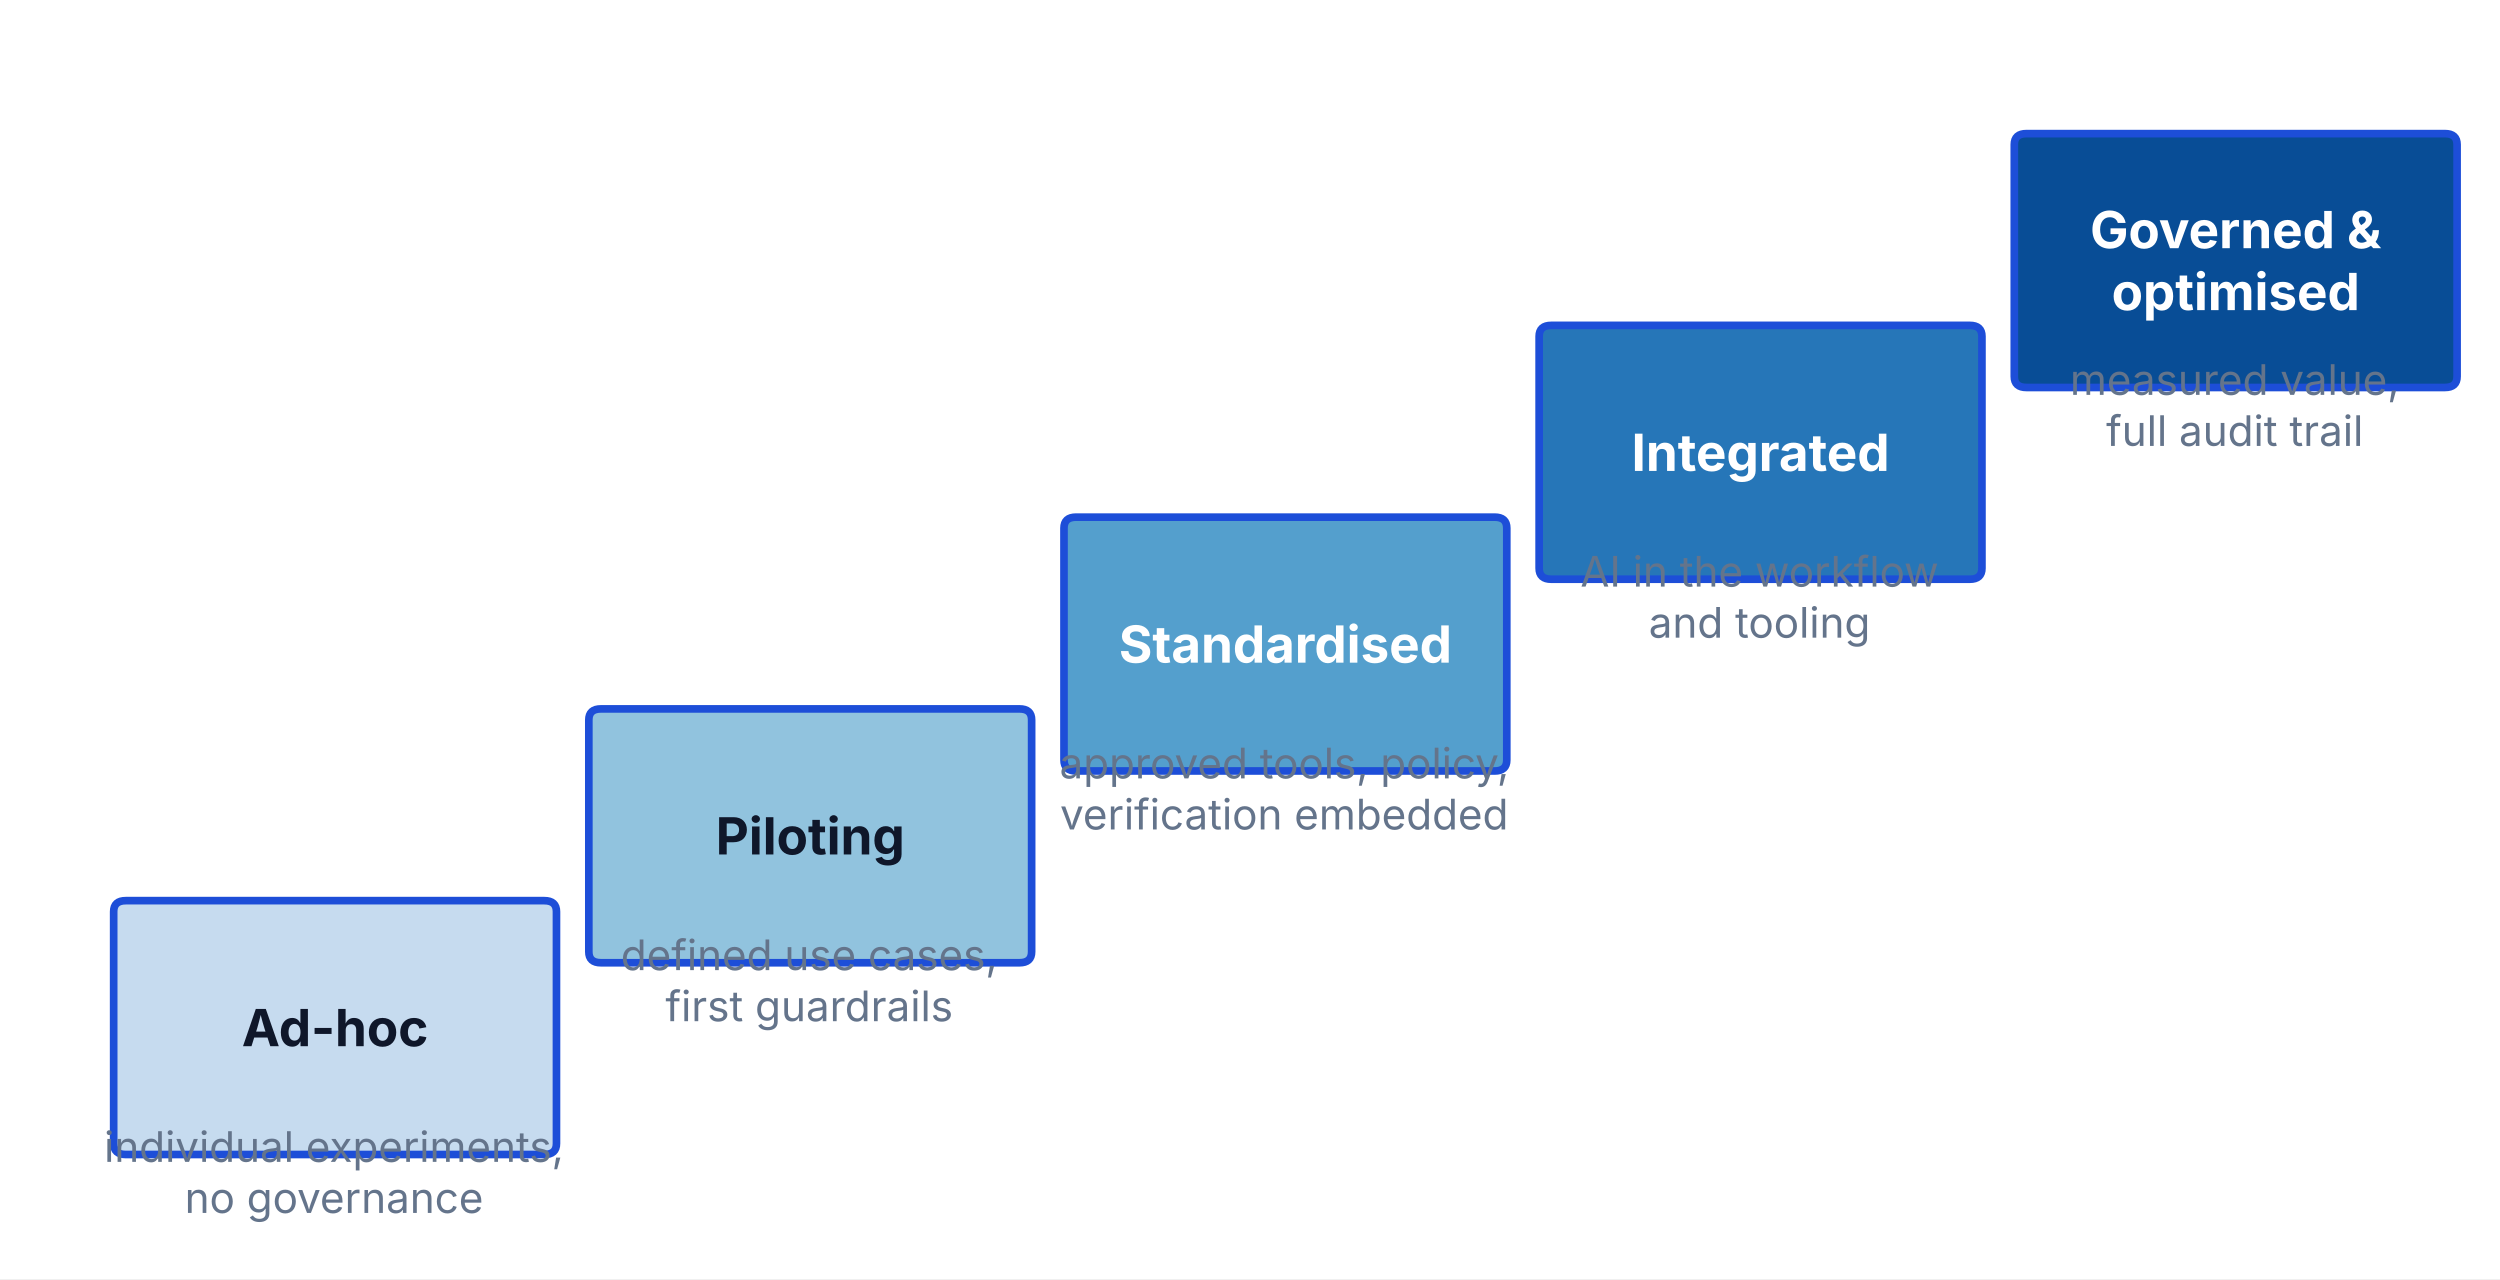
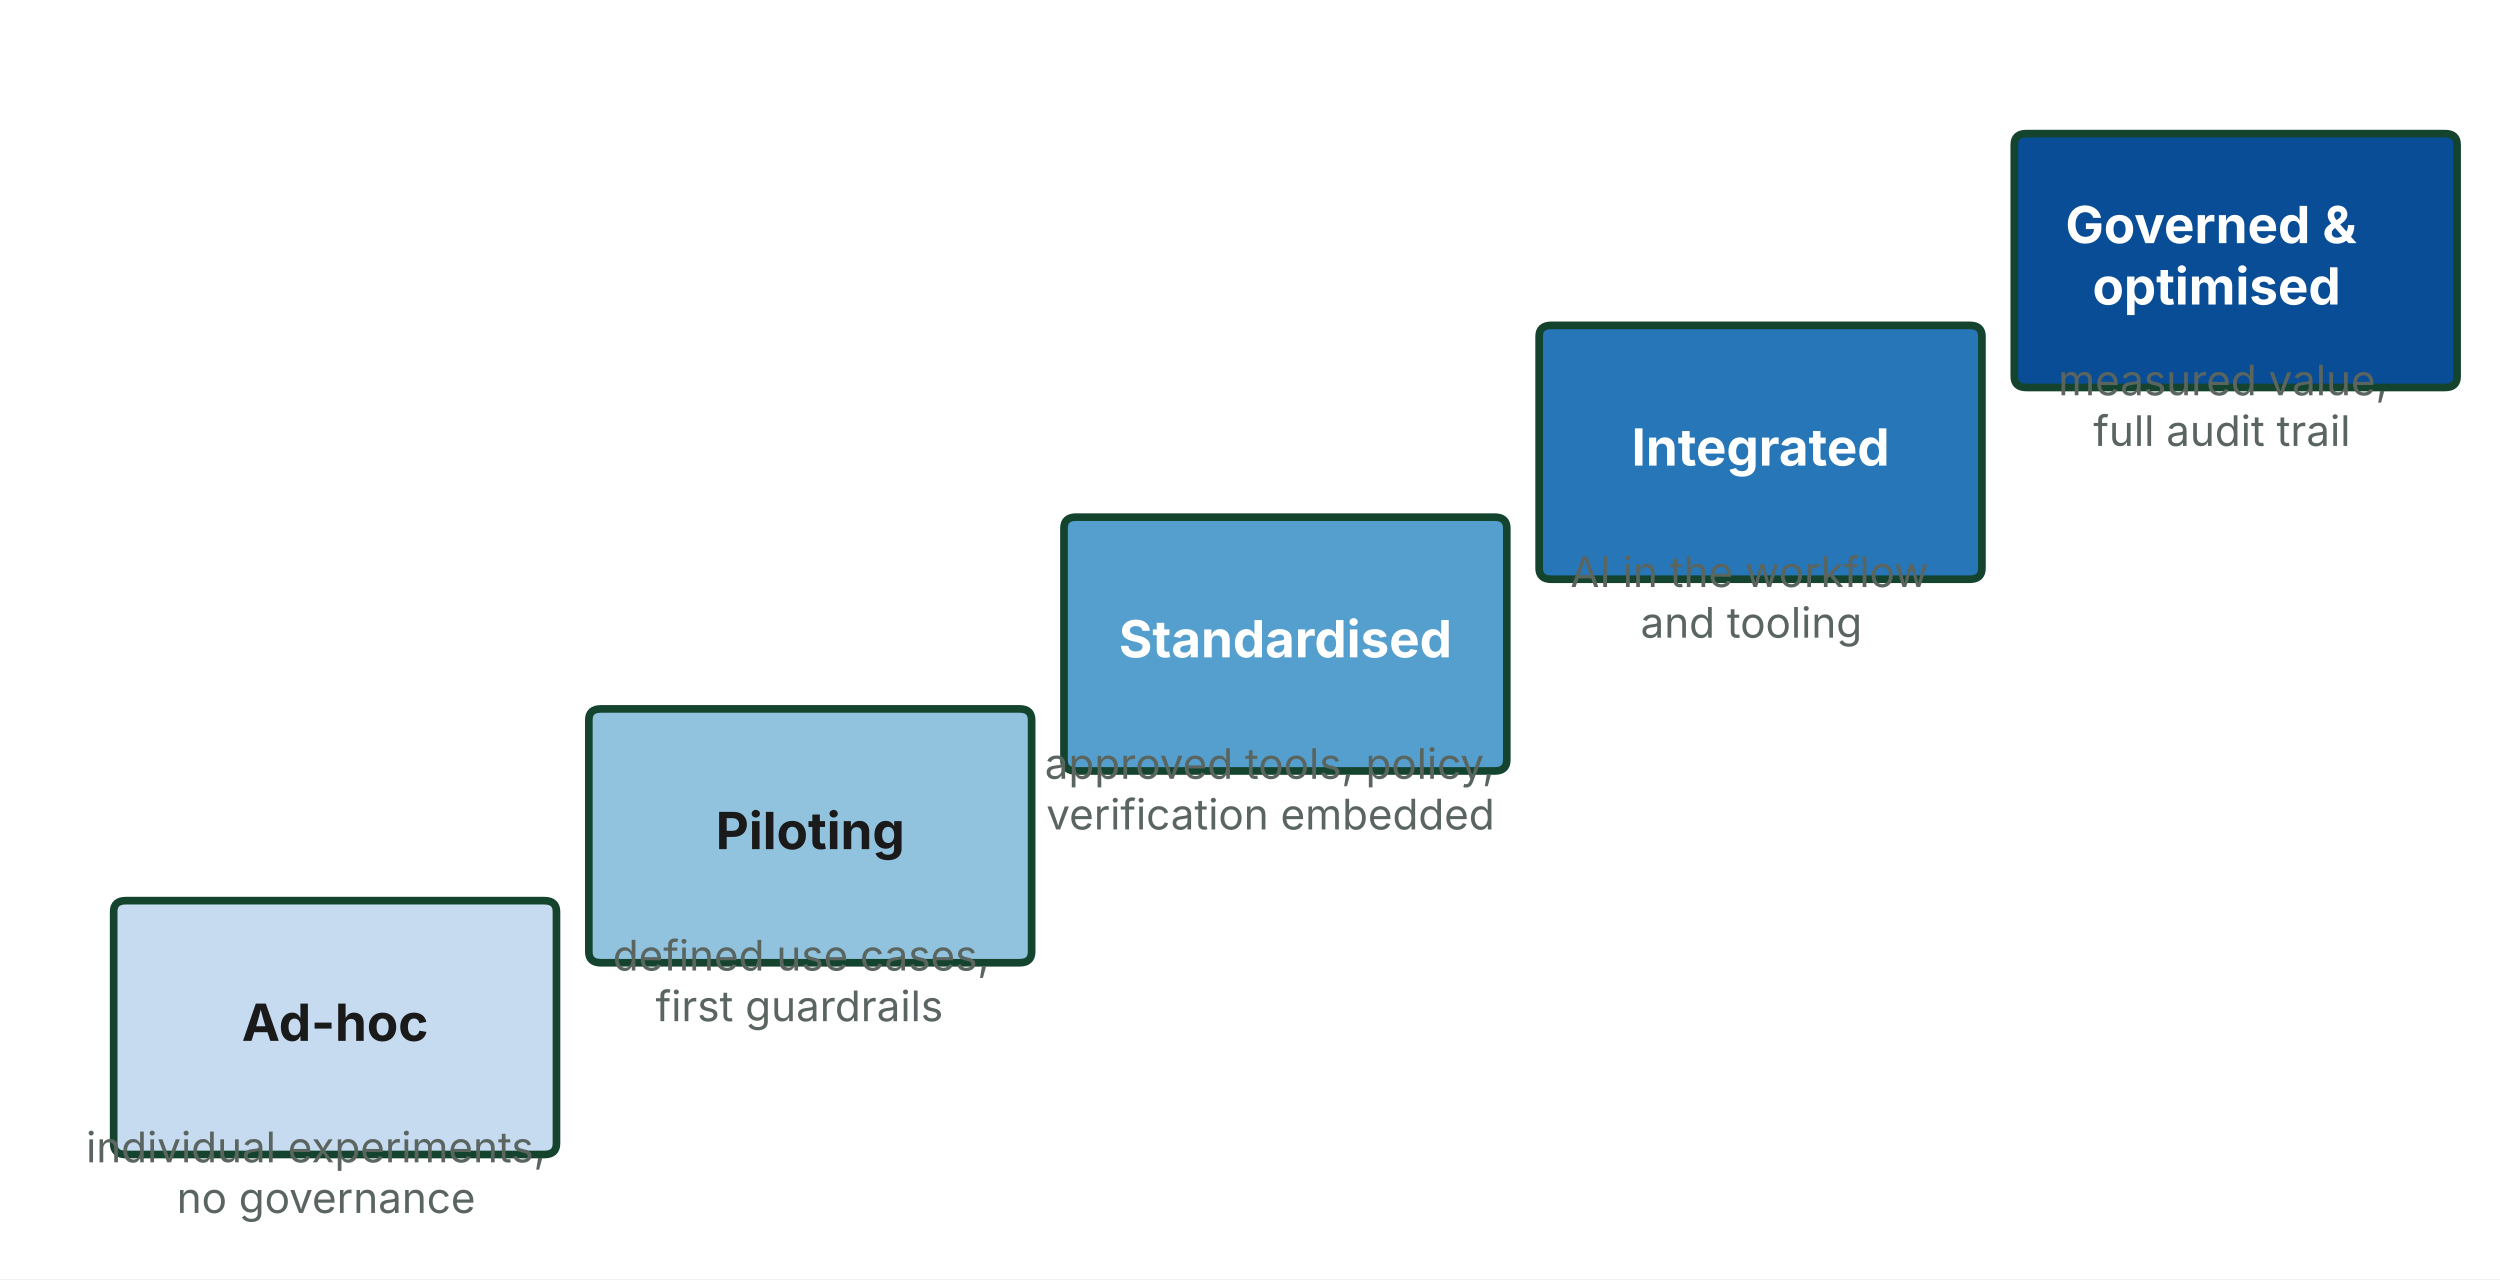
<svg xmlns="http://www.w3.org/2000/svg" width="390.96pt" height="200.016pt" viewBox="0 0 390.96 200.016" version="1.1">
  <defs>
    <style type="text/css">*{stroke-linejoin: round; stroke-linecap: butt}</style>
  </defs>
  <g id="figure_1">
    <g id="patch_1">
      <path d="M 0 200.016  L 390.96 200.016  L 390.96 0  L 0 0  z " style="fill: #ffffff" />
    </g>
    <g id="axes_1">
      <g id="patch_2">
-         <path d="M 19.673 180.547  L 85.126 180.547  Q 87.023 180.547 87.023 178.834  L 87.023 142.562  Q 87.023 140.849 85.126 140.849  L 19.673 140.849  Q 17.776 140.849 17.776 142.562  L 17.776 178.834  Q 17.776 180.547 19.673 180.547  z " clip-path="url(#pa741ffb1c2)" style="fill: #c6dbef; stroke: #1d4ed8; stroke-width: 1.2; stroke-linejoin: miter" />
+         <path d="M 19.673 180.547  L 85.126 180.547  Q 87.023 180.547 87.023 178.834  L 87.023 142.562  Q 87.023 140.849 85.126 140.849  L 19.673 140.849  Q 17.776 140.849 17.776 142.562  L 17.776 178.834  Q 17.776 180.547 19.673 180.547  z " clip-path="url(#pcc8fa87641)" style="fill: #c6dbef; stroke: #14432e; stroke-width: 1.2; stroke-linejoin: miter" />
      </g>
      <g id="patch_3">
-         <path d="M 93.98 150.559  L 159.433 150.559  Q 161.33 150.559 161.33 148.846  L 161.33 112.574  Q 161.33 110.861 159.433 110.861  L 93.98 110.861  Q 92.083 110.861 92.083 112.574  L 92.083 148.846  Q 92.083 150.559 93.98 150.559  z " clip-path="url(#pa741ffb1c2)" style="fill: #91c3de; stroke: #1d4ed8; stroke-width: 1.2; stroke-linejoin: miter" />
+         <path d="M 93.98 150.559  L 159.433 150.559  Q 161.33 150.559 161.33 148.846  L 161.33 112.574  Q 161.33 110.861 159.433 110.861  L 93.98 110.861  Q 92.083 110.861 92.083 112.574  L 92.083 148.846  Q 92.083 150.559 93.98 150.559  z " clip-path="url(#pcc8fa87641)" style="fill: #91c3de; stroke: #14432e; stroke-width: 1.2; stroke-linejoin: miter" />
      </g>
      <g id="patch_4">
-         <path d="M 168.287 120.571  L 233.74 120.571  Q 235.637 120.571 235.637 118.858  L 235.637 82.586  Q 235.637 80.873 233.74 80.873  L 168.287 80.873  Q 166.39 80.873 166.39 82.586  L 166.39 118.858  Q 166.39 120.571 168.287 120.571  z " clip-path="url(#pa741ffb1c2)" style="fill: #549fcd; stroke: #1d4ed8; stroke-width: 1.2; stroke-linejoin: miter" />
+         <path d="M 168.287 120.571  L 233.74 120.571  Q 235.637 120.571 235.637 118.858  L 235.637 82.586  Q 235.637 80.873 233.74 80.873  L 168.287 80.873  Q 166.39 80.873 166.39 82.586  L 166.39 118.858  Q 166.39 120.571 168.287 120.571  z " clip-path="url(#pcc8fa87641)" style="fill: #549fcd; stroke: #14432e; stroke-width: 1.2; stroke-linejoin: miter" />
      </g>
      <g id="patch_5">
-         <path d="M 242.594 90.583  L 308.047 90.583  Q 309.944 90.583 309.944 88.87  L 309.944 52.598  Q 309.944 50.885 308.047 50.885  L 242.594 50.885  Q 240.697 50.885 240.697 52.598  L 240.697 88.87  Q 240.697 90.583 242.594 90.583  z " clip-path="url(#pa741ffb1c2)" style="fill: #2676b8; stroke: #1d4ed8; stroke-width: 1.2; stroke-linejoin: miter" />
+         <path d="M 242.594 90.583  L 308.047 90.583  Q 309.944 90.583 309.944 88.87  L 309.944 52.598  Q 309.944 50.885 308.047 50.885  L 242.594 50.885  Q 240.697 50.885 240.697 52.598  L 240.697 88.87  Q 240.697 90.583 242.594 90.583  z " clip-path="url(#pcc8fa87641)" style="fill: #2676b8; stroke: #14432e; stroke-width: 1.2; stroke-linejoin: miter" />
      </g>
      <g id="patch_6">
-         <path d="M 316.901 60.595  L 382.354 60.595  Q 384.251 60.595 384.251 58.882  L 384.251 22.61  Q 384.251 20.897 382.354 20.897  L 316.901 20.897  Q 315.004 20.897 315.004 22.61  L 315.004 58.882  Q 315.004 60.595 316.901 60.595  z " clip-path="url(#pa741ffb1c2)" style="fill: #084d96; stroke: #1d4ed8; stroke-width: 1.2; stroke-linejoin: miter" />
+         <path d="M 316.901 60.595  L 382.354 60.595  Q 384.251 60.595 384.251 58.882  L 384.251 22.61  Q 384.251 20.897 382.354 20.897  L 316.901 20.897  Q 315.004 20.897 315.004 22.61  L 315.004 58.882  Q 315.004 60.595 316.901 60.595  z " clip-path="url(#pcc8fa87641)" style="fill: #084d96; stroke: #14432e; stroke-width: 1.2; stroke-linejoin: miter" />
      </g>
      <g id="text_1">
-         <text style="font-weight: 700; font-size: 8px; font-family: 'Inter', 'DejaVu Sans'; text-anchor: middle; fill: #0f172a" x="52.4" y="163.608" transform="rotate(-0 52.3995 163.6082)">Ad-hoc</text>
+         <text style="font-weight: 700; font-size: 8px; font-family: 'Inter', 'DejaVu Sans'; text-anchor: middle; fill: #1a1a1a" x="52.4" y="162.776" transform="rotate(-0 52.3995 162.7764)">Ad-hoc</text>
      </g>
      <g id="text_2">
-         <text style="font-size: 6.6px; font-family: 'Inter', 'DejaVu Sans'; fill: #64748b" transform="translate(16.27346 181.7007)">individual experiments,</text>
-         <text style="font-size: 6.6px; font-family: 'Inter', 'DejaVu Sans'; fill: #64748b" transform="translate(28.8774 189.6864)">no governance</text>
+         <text style="font-size: 6.6px; font-family: 'Inter', 'DejaVu Sans'; fill: #5a6560" transform="translate(13.45454 181.7651)">individual experiments,</text>
+         <text style="font-size: 6.6px; font-family: 'Inter', 'DejaVu Sans'; fill: #5a6560" transform="translate(27.63526 189.6864)">no governance</text>
      </g>
      <g id="text_3">
-         <text style="font-weight: 700; font-size: 8px; font-family: 'Inter', 'DejaVu Sans'; text-anchor: middle; fill: #0f172a" x="126.707" y="133.62" transform="rotate(-0 126.7065 133.6202)">Piloting</text>
+         <text style="font-weight: 700; font-size: 8px; font-family: 'Inter', 'DejaVu Sans'; text-anchor: middle; fill: #1a1a1a" x="126.707" y="132.788" transform="rotate(-0 126.7065 132.7884)">Piloting</text>
      </g>
      <g id="text_4">
-         <text style="font-size: 6.6px; font-family: 'Inter', 'DejaVu Sans'; fill: #64748b" transform="translate(97.08713 151.7127)">defined use cases,</text>
-         <text style="font-size: 6.6px; font-family: 'Inter', 'DejaVu Sans'; fill: #64748b" transform="translate(104.0641 159.6984)">first guardrails</text>
+         <text style="font-size: 6.6px; font-family: 'Inter', 'DejaVu Sans'; fill: #5a6560" transform="translate(95.83468 151.7766)">defined use cases,</text>
+         <text style="font-size: 6.6px; font-family: 'Inter', 'DejaVu Sans'; fill: #5a6560" transform="translate(102.5177 159.6984)">first guardrails</text>
      </g>
      <g id="text_5">
-         <text style="font-weight: 700; font-size: 8px; font-family: 'Inter', 'DejaVu Sans'; text-anchor: middle; fill: #ffffff" x="201.013" y="103.632" transform="rotate(-0 201.0135 103.6322)">Standardised</text>
+         <text style="font-weight: 700; font-size: 8px; font-family: 'Inter', 'DejaVu Sans'; text-anchor: middle; fill: #ffffff" x="201.013" y="102.8" transform="rotate(-0 201.0135 102.8004)">Standardised</text>
      </g>
      <g id="text_6">
-         <text style="font-size: 6.6px; font-family: 'Inter', 'DejaVu Sans'; fill: #64748b" transform="translate(165.6908 121.7247)">approved tools, policy,</text>
-         <text style="font-size: 6.6px; font-family: 'Inter', 'DejaVu Sans'; fill: #64748b" transform="translate(165.7764 129.7104)">verification embedded</text>
+         <text style="font-size: 6.6px; font-family: 'Inter', 'DejaVu Sans'; fill: #5a6560" transform="translate(163.3829 121.7886)">approved tools, policy,</text>
+         <text style="font-size: 6.6px; font-family: 'Inter', 'DejaVu Sans'; fill: #5a6560" transform="translate(163.6273 129.7104)">verification embedded</text>
      </g>
      <g id="text_7">
-         <text style="font-weight: 700; font-size: 8px; font-family: 'Inter', 'DejaVu Sans'; text-anchor: middle; fill: #ffffff" x="275.32" y="73.644" transform="rotate(-0 275.3205 73.64416)">Integrated</text>
+         <text style="font-weight: 700; font-size: 8px; font-family: 'Inter', 'DejaVu Sans'; text-anchor: middle; fill: #ffffff" x="275.32" y="72.812" transform="rotate(-0 275.3205 72.81244)">Integrated</text>
      </g>
      <g id="text_8">
-         <text style="font-size: 6.6px; font-family: 'Inter', 'DejaVu Sans'; fill: #64748b" transform="translate(247.1454 91.73666)">AI in the workflow</text>
-         <text style="font-size: 6.6px; font-family: 'Inter', 'DejaVu Sans'; fill: #64748b" transform="translate(257.8333 99.7224)">and tooling</text>
+         <text style="font-size: 6.6px; font-family: 'Inter', 'DejaVu Sans'; fill: #5a6560" transform="translate(245.5794 91.8006)">AI in the workflow</text>
+         <text style="font-size: 6.6px; font-family: 'Inter', 'DejaVu Sans'; fill: #5a6560" transform="translate(256.553 99.7224)">and tooling</text>
      </g>
      <g id="text_9">
-         <text style="font-weight: 700; font-size: 8px; font-family: 'Inter', 'DejaVu Sans'; fill: #ffffff" transform="translate(326.8481 38.81631)">Governed &amp;</text>
-         <text style="font-weight: 700; font-size: 8px; font-family: 'Inter', 'DejaVu Sans'; fill: #ffffff" transform="translate(330.2256 48.496)">optimised</text>
+         <text style="font-weight: 700; font-size: 8px; font-family: 'Inter', 'DejaVu Sans'; fill: #ffffff" transform="translate(322.9987 38.02334)">Governed &amp;</text>
+         <text style="font-weight: 700; font-size: 8px; font-family: 'Inter', 'DejaVu Sans'; fill: #ffffff" transform="translate(327.2369 47.62553)">optimised</text>
      </g>
      <g id="text_10">
-         <text style="font-size: 6.6px; font-family: 'Inter', 'DejaVu Sans'; fill: #64748b" transform="translate(323.6995 61.74866)">measured value,</text>
-         <text style="font-size: 6.6px; font-family: 'Inter', 'DejaVu Sans'; fill: #64748b" transform="translate(329.3647 69.7344)">full audit trail</text>
+         <text style="font-size: 6.6px; font-family: 'Inter', 'DejaVu Sans'; fill: #5a6560" transform="translate(321.8706 61.8126)">measured value,</text>
+         <text style="font-size: 6.6px; font-family: 'Inter', 'DejaVu Sans'; fill: #5a6560" transform="translate(327.3599 69.7344)">full audit trail</text>
      </g>
    </g>
  </g>
  <defs>
-     <clipPath id="pa741ffb1c2">
+     <clipPath id="pcc8fa87641">
      <rect x="5.76" y="5.76" width="379.44" height="188.496" />
    </clipPath>
  </defs>
</svg>
